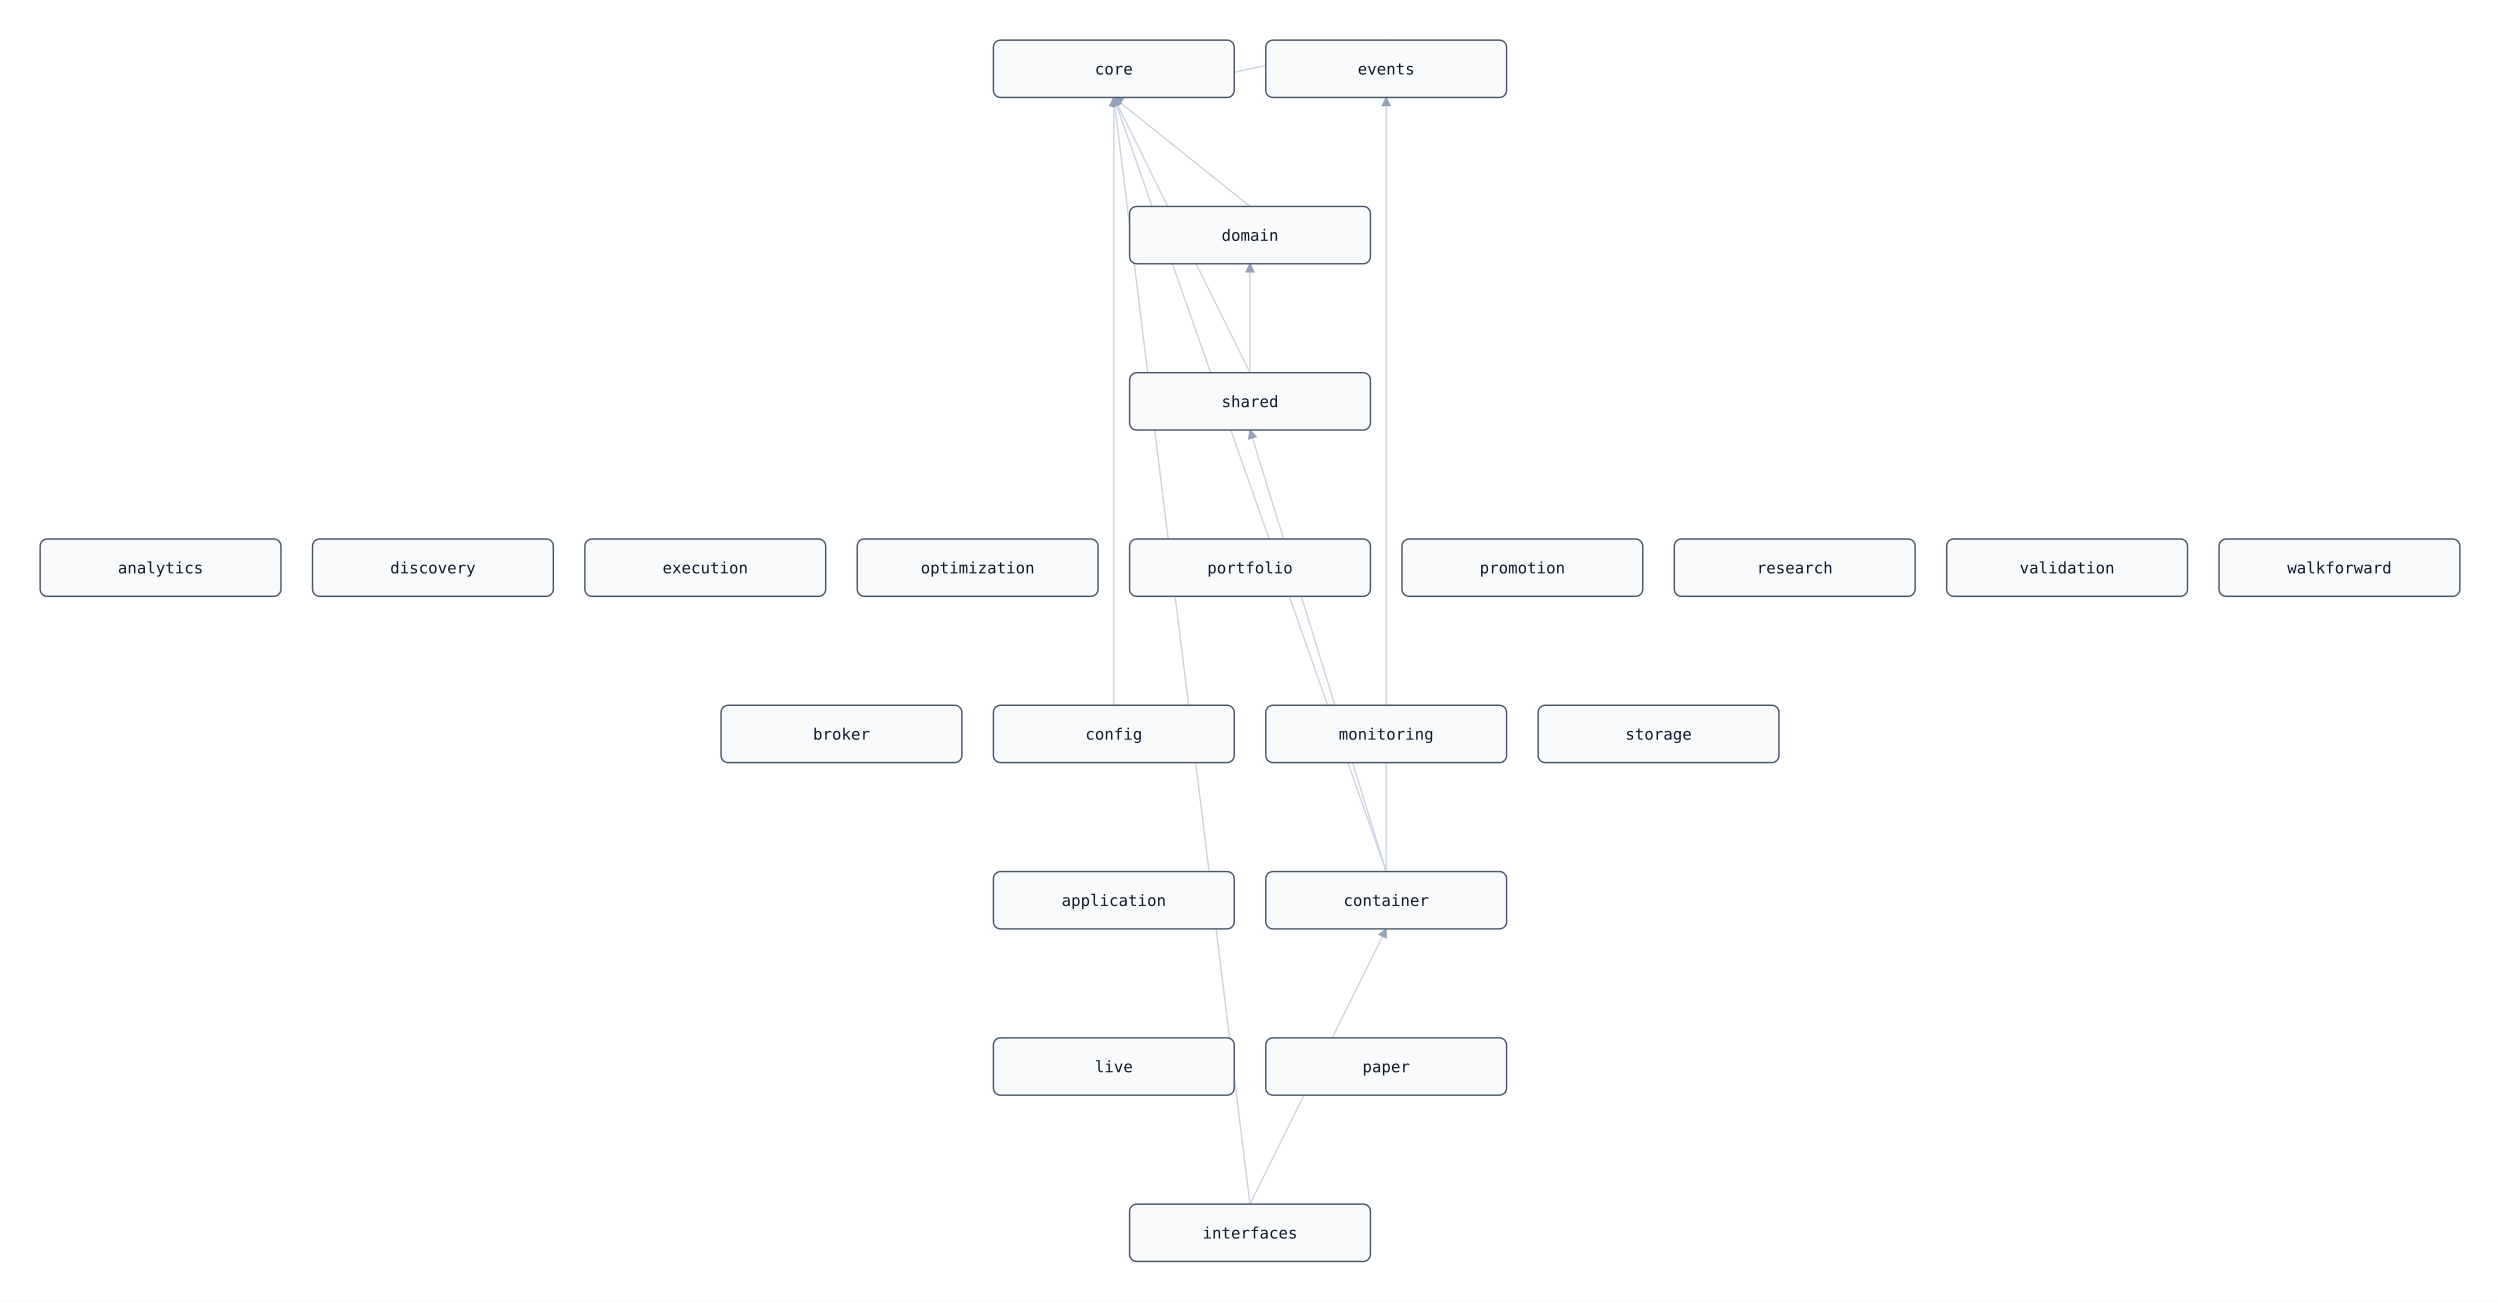
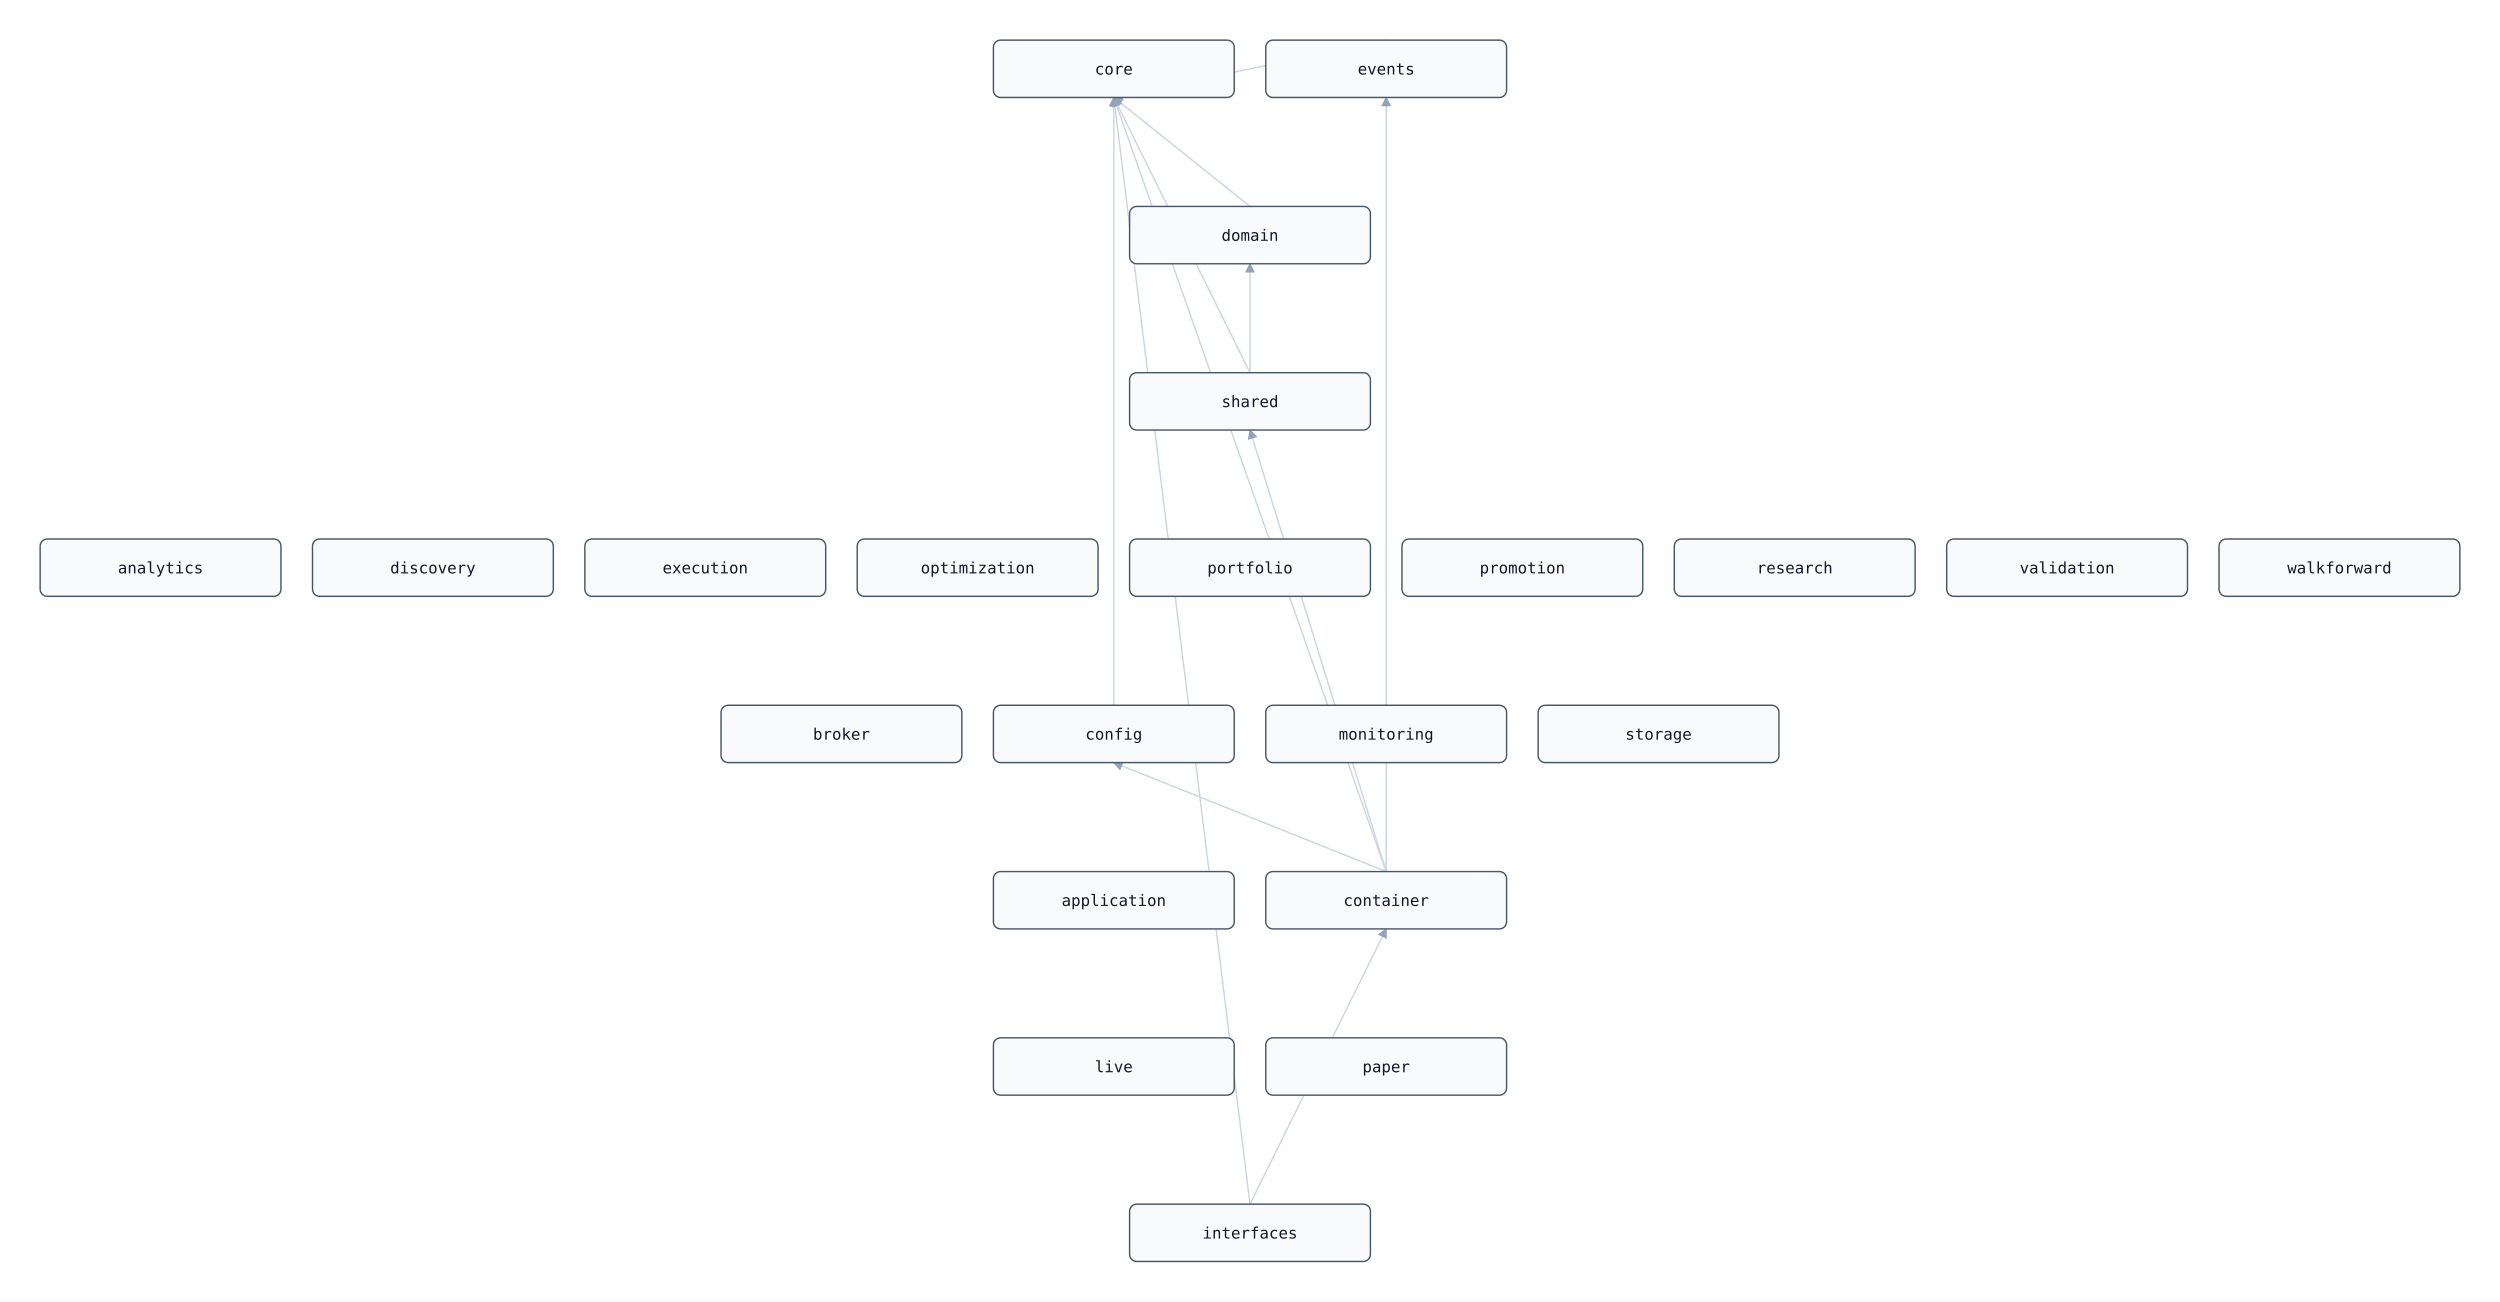
<svg xmlns="http://www.w3.org/2000/svg" width="1744" height="908" viewBox="0 0 1744 908" font-family="ui-monospace,monospace" font-size="11">
  <defs>
    <marker id="a" viewBox="0 0 8 8" refX="7" refY="4" markerWidth="7" markerHeight="7" orient="auto">
      <path d="M0,0 L8,4 L0,8 z" fill="#94a3b8" />
    </marker>
  </defs>
  <rect width="1744" height="908" fill="#ffffff" />
  <line x1="777" y1="492" x2="777" y2="68" stroke="#cbd5e1" stroke-width="1" marker-end="url(#a)" />
+   <line x1="967" y1="608" x2="777" y2="532" stroke="#cbd5e1" stroke-width="1" marker-end="url(#a)" />
  <line x1="967" y1="608" x2="777" y2="68" stroke="#cbd5e1" stroke-width="1" marker-end="url(#a)" />
  <line x1="967" y1="608" x2="967" y2="68" stroke="#cbd5e1" stroke-width="1" marker-end="url(#a)" />
  <line x1="967" y1="608" x2="872" y2="300" stroke="#cbd5e1" stroke-width="1" marker-end="url(#a)" />
  <line x1="872" y1="144" x2="777" y2="68" stroke="#cbd5e1" stroke-width="1" marker-end="url(#a)" />
  <line x1="967" y1="28" x2="777" y2="68" stroke="#cbd5e1" stroke-width="1" marker-end="url(#a)" />
  <line x1="872" y1="840" x2="967" y2="648" stroke="#cbd5e1" stroke-width="1" marker-end="url(#a)" />
  <line x1="872" y1="840" x2="777" y2="68" stroke="#cbd5e1" stroke-width="1" marker-end="url(#a)" />
  <line x1="872" y1="260" x2="777" y2="68" stroke="#cbd5e1" stroke-width="1" marker-end="url(#a)" />
  <line x1="872" y1="260" x2="872" y2="184" stroke="#cbd5e1" stroke-width="1" marker-end="url(#a)" />
  <rect x="28" y="376" width="168" height="40" rx="5" fill="#f8fafc" stroke="#475569" stroke-width="1" />
  <text x="112" y="400" text-anchor="middle" fill="#0f172a">analytics</text>
  <rect x="693" y="608" width="168" height="40" rx="5" fill="#f8fafc" stroke="#475569" stroke-width="1" />
  <text x="777" y="632" text-anchor="middle" fill="#0f172a">application</text>
  <rect x="503" y="492" width="168" height="40" rx="5" fill="#f8fafc" stroke="#475569" stroke-width="1" />
  <text x="587" y="516" text-anchor="middle" fill="#0f172a">broker</text>
  <rect x="693" y="492" width="168" height="40" rx="5" fill="#f8fafc" stroke="#475569" stroke-width="1" />
  <text x="777" y="516" text-anchor="middle" fill="#0f172a">config</text>
  <rect x="883" y="608" width="168" height="40" rx="5" fill="#f8fafc" stroke="#475569" stroke-width="1" />
  <text x="967" y="632" text-anchor="middle" fill="#0f172a">container</text>
  <rect x="693" y="28" width="168" height="40" rx="5" fill="#f8fafc" stroke="#475569" stroke-width="1" />
  <text x="777" y="52" text-anchor="middle" fill="#0f172a">core</text>
  <rect x="218" y="376" width="168" height="40" rx="5" fill="#f8fafc" stroke="#475569" stroke-width="1" />
  <text x="302" y="400" text-anchor="middle" fill="#0f172a">discovery</text>
  <rect x="788" y="144" width="168" height="40" rx="5" fill="#f8fafc" stroke="#475569" stroke-width="1" />
  <text x="872" y="168" text-anchor="middle" fill="#0f172a">domain</text>
  <rect x="883" y="28" width="168" height="40" rx="5" fill="#f8fafc" stroke="#475569" stroke-width="1" />
  <text x="967" y="52" text-anchor="middle" fill="#0f172a">events</text>
  <rect x="408" y="376" width="168" height="40" rx="5" fill="#f8fafc" stroke="#475569" stroke-width="1" />
  <text x="492" y="400" text-anchor="middle" fill="#0f172a">execution</text>
  <rect x="788" y="840" width="168" height="40" rx="5" fill="#f8fafc" stroke="#475569" stroke-width="1" />
  <text x="872" y="864" text-anchor="middle" fill="#0f172a">interfaces</text>
  <rect x="693" y="724" width="168" height="40" rx="5" fill="#f8fafc" stroke="#475569" stroke-width="1" />
  <text x="777" y="748" text-anchor="middle" fill="#0f172a">live</text>
  <rect x="883" y="492" width="168" height="40" rx="5" fill="#f8fafc" stroke="#475569" stroke-width="1" />
  <text x="967" y="516" text-anchor="middle" fill="#0f172a">monitoring</text>
  <rect x="598" y="376" width="168" height="40" rx="5" fill="#f8fafc" stroke="#475569" stroke-width="1" />
  <text x="682" y="400" text-anchor="middle" fill="#0f172a">optimization</text>
  <rect x="883" y="724" width="168" height="40" rx="5" fill="#f8fafc" stroke="#475569" stroke-width="1" />
  <text x="967" y="748" text-anchor="middle" fill="#0f172a">paper</text>
  <rect x="788" y="376" width="168" height="40" rx="5" fill="#f8fafc" stroke="#475569" stroke-width="1" />
  <text x="872" y="400" text-anchor="middle" fill="#0f172a">portfolio</text>
  <rect x="978" y="376" width="168" height="40" rx="5" fill="#f8fafc" stroke="#475569" stroke-width="1" />
  <text x="1062" y="400" text-anchor="middle" fill="#0f172a">promotion</text>
  <rect x="1168" y="376" width="168" height="40" rx="5" fill="#f8fafc" stroke="#475569" stroke-width="1" />
  <text x="1252" y="400" text-anchor="middle" fill="#0f172a">research</text>
  <rect x="788" y="260" width="168" height="40" rx="5" fill="#f8fafc" stroke="#475569" stroke-width="1" />
  <text x="872" y="284" text-anchor="middle" fill="#0f172a">shared</text>
  <rect x="1073" y="492" width="168" height="40" rx="5" fill="#f8fafc" stroke="#475569" stroke-width="1" />
  <text x="1157" y="516" text-anchor="middle" fill="#0f172a">storage</text>
  <rect x="1358" y="376" width="168" height="40" rx="5" fill="#f8fafc" stroke="#475569" stroke-width="1" />
  <text x="1442" y="400" text-anchor="middle" fill="#0f172a">validation</text>
  <rect x="1548" y="376" width="168" height="40" rx="5" fill="#f8fafc" stroke="#475569" stroke-width="1" />
  <text x="1632" y="400" text-anchor="middle" fill="#0f172a">walkforward</text>
</svg>
